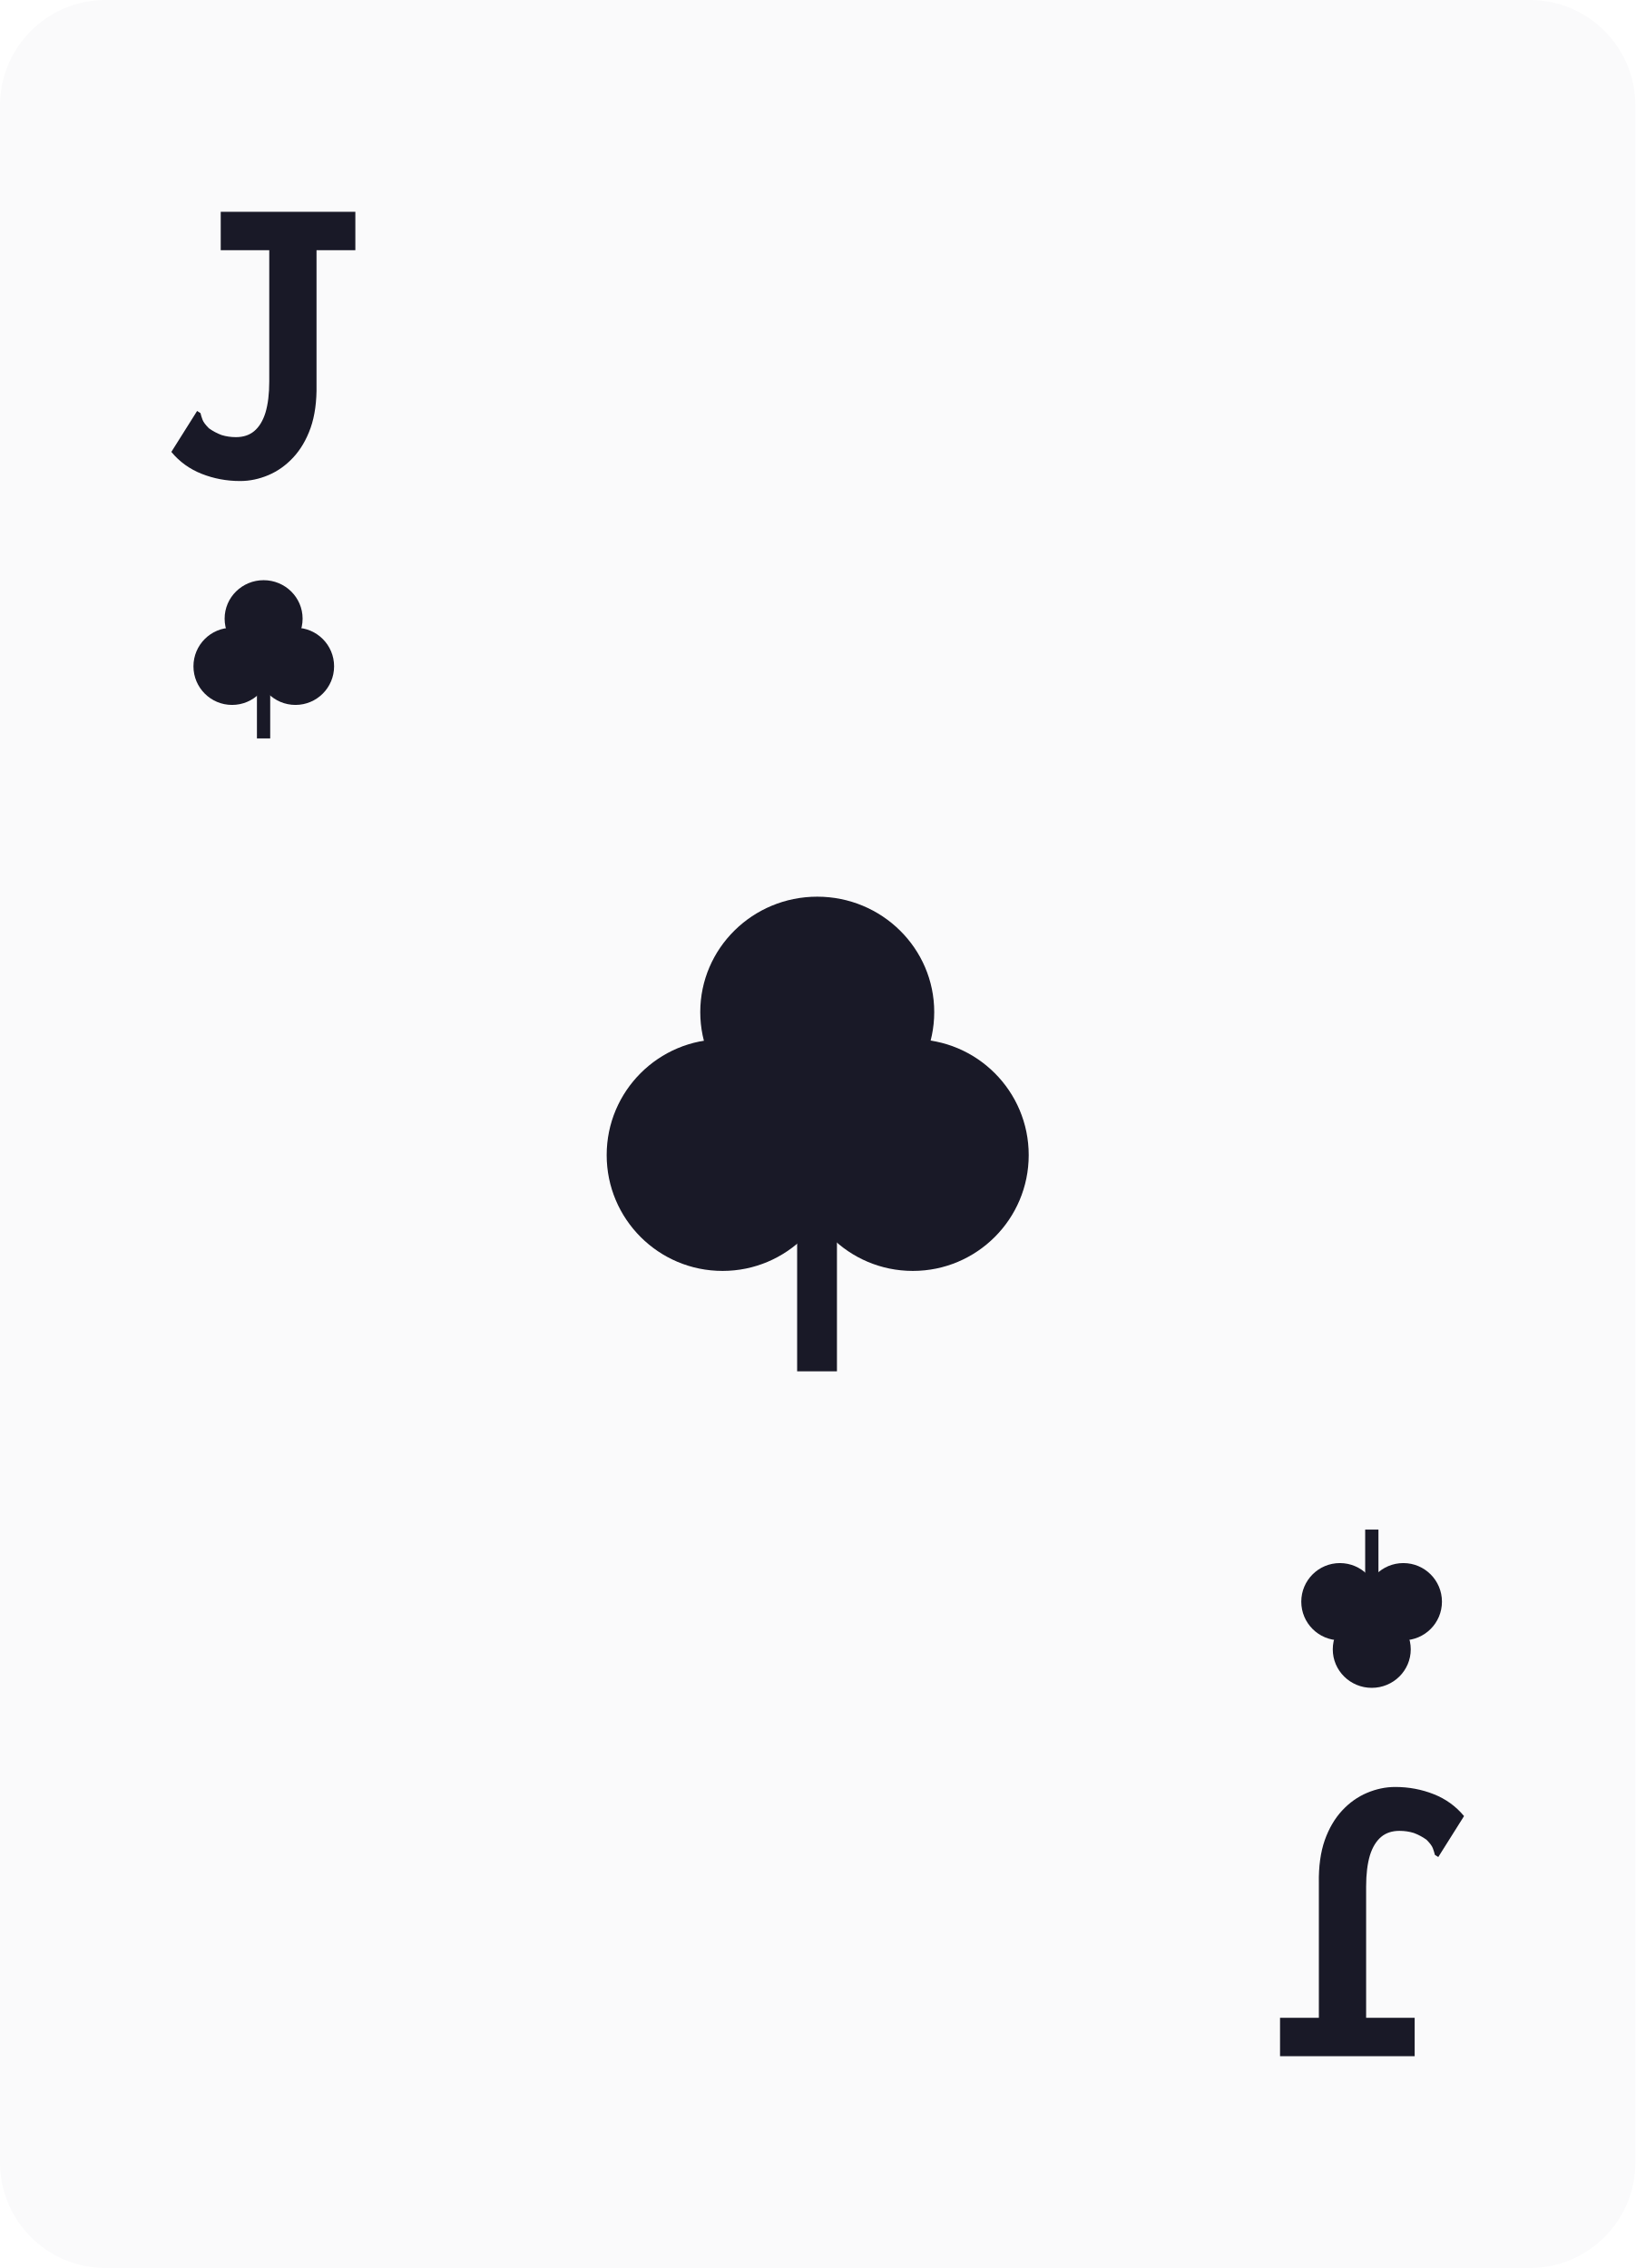
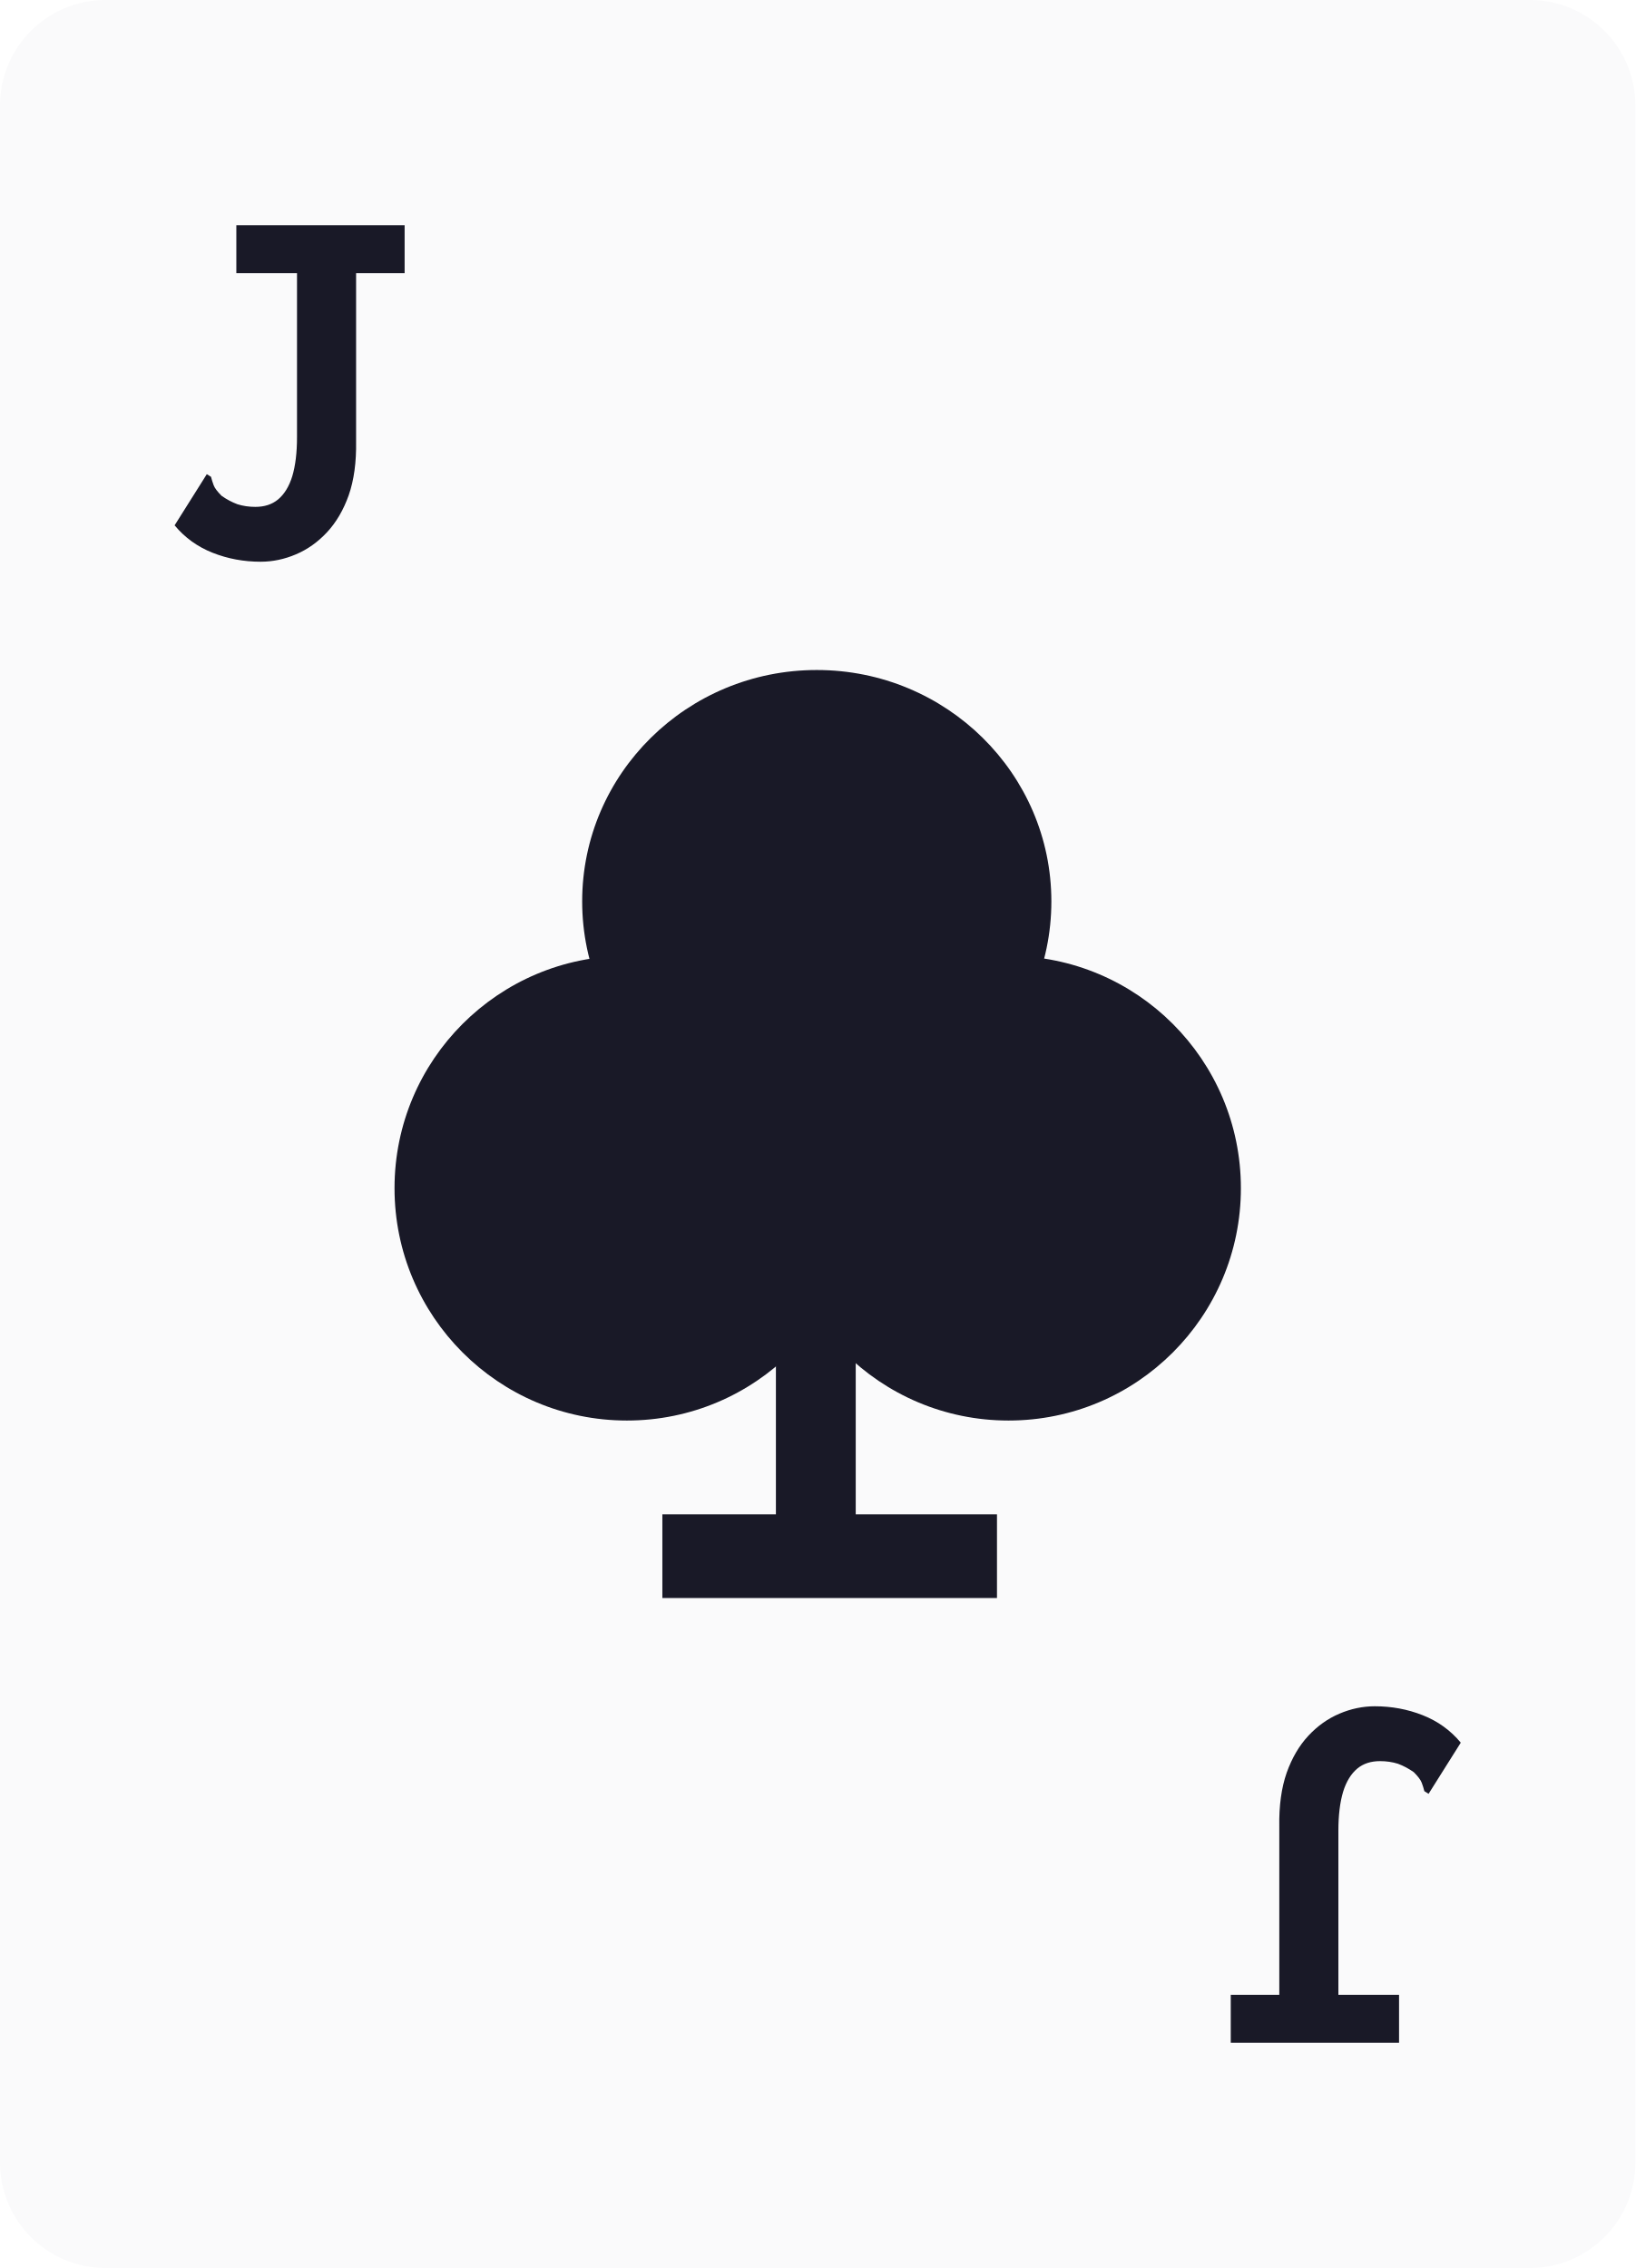
<svg xmlns="http://www.w3.org/2000/svg" width="62" height="86" viewBox="0 0 62 86" fill="none">
  <rect width="62" height="86" rx="4" fill="#FAFAFB" />
-   <path d="M9.104 18.24C8.592 18.24 8.107 18.149 7.648 17.968C7.189 17.787 6.805 17.509 6.496 17.136L7.392 15.712L7.472 15.584L7.6 15.664C7.621 15.749 7.648 15.835 7.68 15.92C7.712 16.005 7.792 16.112 7.92 16.24C8.069 16.347 8.229 16.432 8.4 16.496C8.571 16.549 8.752 16.576 8.944 16.576C9.221 16.576 9.451 16.501 9.632 16.352C9.824 16.192 9.968 15.957 10.064 15.648C10.16 15.328 10.208 14.933 10.208 14.464V9.488H8.368V8.032H13.472V9.488H12V14.592C12.011 15.221 11.936 15.765 11.776 16.224C11.616 16.672 11.397 17.045 11.12 17.344C10.843 17.643 10.528 17.867 10.176 18.016C9.824 18.165 9.467 18.24 9.104 18.24Z" fill="#191927" />
-   <ellipse cx="9.994" cy="23.459" rx="1.478" ry="1.459" fill="#191927" />
-   <circle cx="11.202" cy="25.266" r="1.464" fill="#191927" />
-   <circle cx="8.798" cy="25.266" r="1.464" fill="#191927" />
-   <rect x="9.741" y="25.677" width="0.503" height="2.323" fill="#191927" />
-   <ellipse cx="30.983" cy="38.377" rx="4.435" ry="4.376" fill="#191927" />
-   <circle cx="34.607" cy="43.799" r="4.393" fill="#191927" />
-   <circle cx="27.393" cy="43.799" r="4.393" fill="#191927" />
-   <rect x="30.221" y="45.031" width="1.509" height="6.968" fill="#191927" />
-   <path d="M52.896 67.76C53.408 67.76 53.893 67.851 54.352 68.032C54.811 68.213 55.195 68.491 55.504 68.864L54.608 70.288L54.528 70.416L54.4 70.336C54.379 70.251 54.352 70.165 54.32 70.08C54.288 69.995 54.208 69.888 54.08 69.76C53.931 69.653 53.771 69.568 53.6 69.504C53.429 69.451 53.248 69.424 53.056 69.424C52.779 69.424 52.549 69.499 52.368 69.648C52.176 69.808 52.032 70.043 51.936 70.352C51.84 70.672 51.792 71.067 51.792 71.536V76.512H53.632V77.968H48.528V76.512H50V71.408C49.989 70.779 50.064 70.235 50.224 69.776C50.384 69.328 50.603 68.955 50.88 68.656C51.157 68.357 51.472 68.133 51.824 67.984C52.176 67.835 52.533 67.76 52.896 67.76Z" fill="#191927" />
-   <ellipse cx="52.006" cy="62.541" rx="1.478" ry="1.459" transform="rotate(-180 52.0058 62.5415)" fill="#191927" />
-   <circle cx="50.798" cy="60.734" r="1.464" transform="rotate(-180 50.7977 60.7341)" fill="#191927" />
-   <circle cx="53.202" cy="60.734" r="1.464" transform="rotate(-180 53.2023 60.7341)" fill="#191927" />
-   <rect x="52.26" y="60.324" width="0.503" height="2.323" transform="rotate(-180 52.2595 60.3235)" fill="#191927" />
+   <path d="M9.88 21.3C9.24 21.3 8.633 21.187 8.06 20.96C7.487 20.733 7.007 20.387 6.62 19.92L7.74 18.14L7.84 17.98L8 18.08C8.027 18.187 8.06 18.293 8.1 18.4C8.14 18.507 8.24 18.64 8.4 18.8C8.587 18.933 8.787 19.04 9 19.12C9.213 19.187 9.44 19.22 9.68 19.22C10.027 19.22 10.313 19.127 10.54 18.94C10.78 18.74 10.96 18.447 11.08 18.06C11.2 17.66 11.26 17.167 11.26 16.58V10.36H8.96V8.54H15.34V10.36H13.5V16.74C13.513 17.527 13.42 18.207 13.22 18.78C13.02 19.34 12.747 19.807 12.4 20.18C12.053 20.553 11.66 20.833 11.22 21.02C10.78 21.207 10.333 21.3 9.88 21.3Z" fill="#191927" />
+   <ellipse cx="30.965" cy="34.181" rx="8.894" ry="8.775" fill="#191927" />
+   <circle cx="38.234" cy="45.055" r="8.81" fill="#191927" />
+   <circle cx="23.767" cy="45.055" r="8.81" fill="#191927" />
+   <rect x="29.416" y="46.173" width="3.026" height="13.974" fill="#191927" />
+   <path d="M37.797 57.423L37.797 60.595L25.111 60.595L25.111 57.423L37.797 57.423Z" fill="#191927" />
+   <path d="M52.12 64.7C52.76 64.7 53.367 64.813 53.94 65.04C54.513 65.267 54.993 65.613 55.38 66.08L54.26 67.86L54.16 68.02L54 67.92C53.973 67.813 53.94 67.707 53.9 67.6C53.86 67.493 53.76 67.36 53.6 67.2C53.413 67.067 53.213 66.96 53 66.88C52.787 66.813 52.56 66.78 52.32 66.78C51.973 66.78 51.687 66.873 51.46 67.06C51.22 67.26 51.04 67.553 50.92 67.94C50.8 68.34 50.74 68.833 50.74 69.42V75.64H53.04V77.46H46.66V75.64H48.5V69.26C48.487 68.473 48.58 67.793 48.78 67.22C48.98 66.66 49.253 66.193 49.6 65.82C49.947 65.447 50.34 65.167 50.78 64.98C51.22 64.793 51.667 64.7 52.12 64.7Z" fill="#191927" />
</svg>
